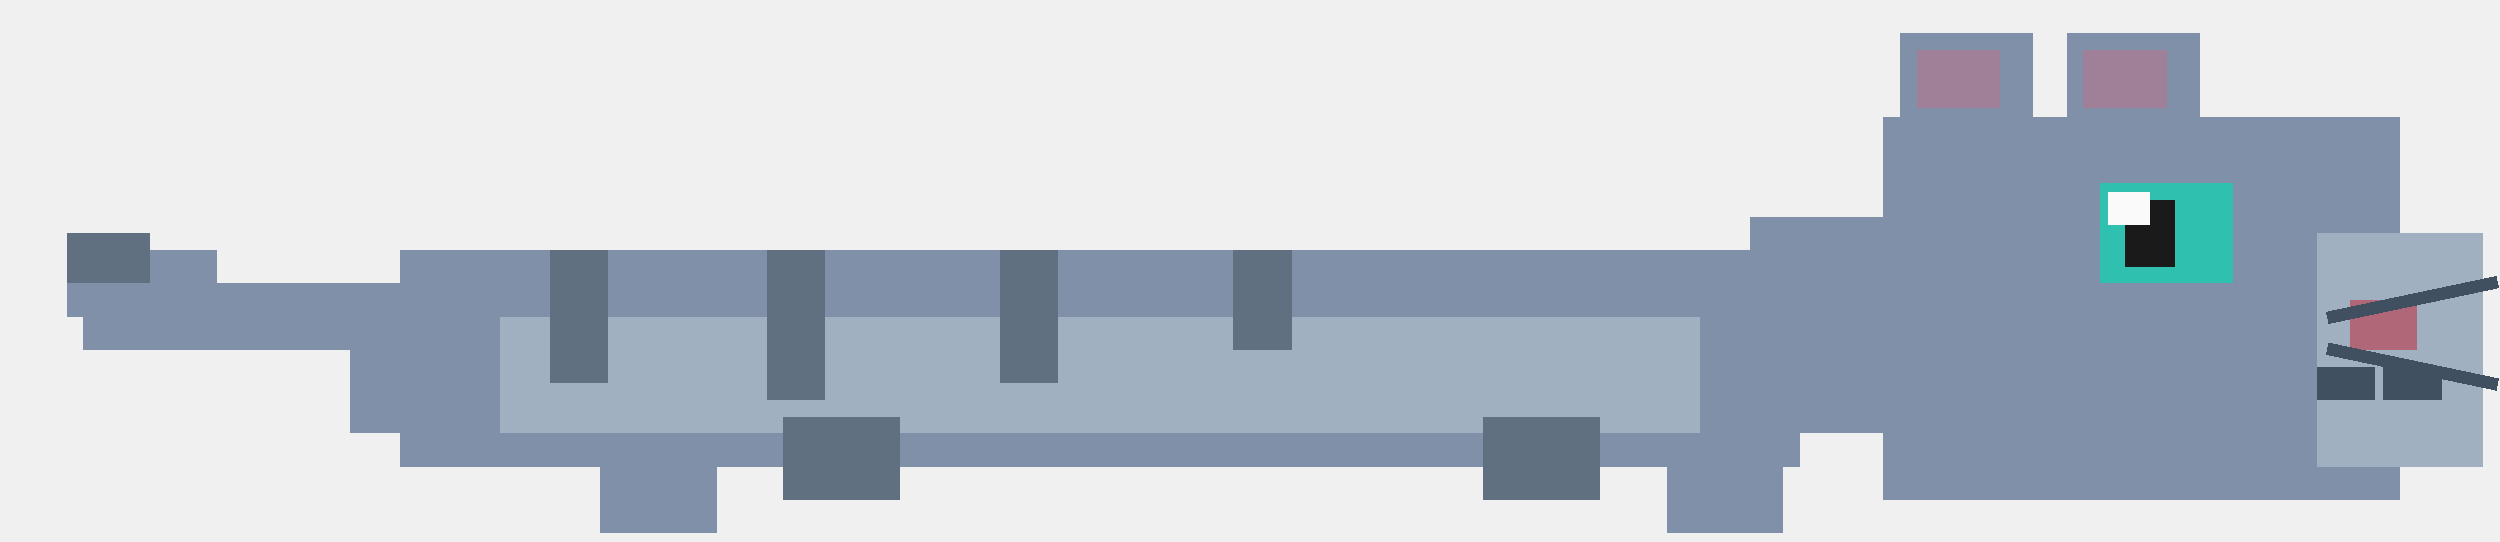
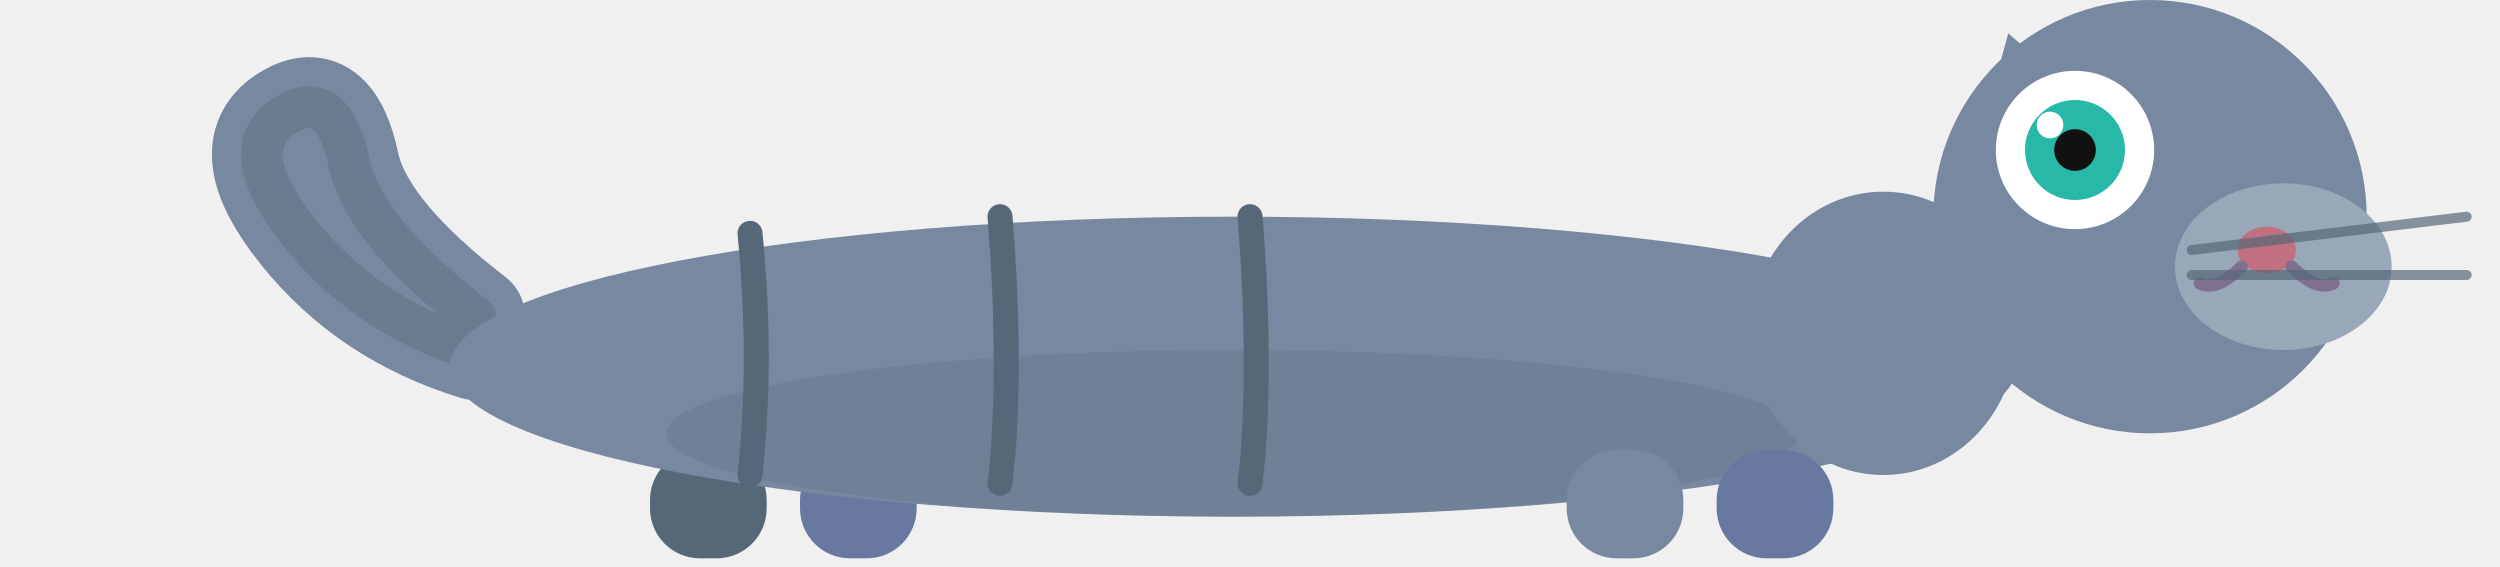
- <svg xmlns="http://www.w3.org/2000/svg" viewBox="0 0 300 65" width="300" height="65" shape-rendering="crispEdges" role="img" aria-label="blue-gray pixel-art cat stalking low to the ground">
-   <g>
-     <animateTransform attributeName="transform" type="translate" values="0,0; 0,-1; 0,0" calcMode="spline" keySplines="0.42 0 0.58 1; 0.42 0 0.58 1" keyTimes="0;0.5;1" dur="1.4s" repeatCount="indefinite" />
-     <rect x="10" y="34" width="44" height="8" fill="#8090a8" />
-     <rect x="8" y="30" width="18" height="8" fill="#8090a8" />
-     <rect x="8" y="28" width="10" height="6" fill="#607080" />
-     <rect x="48" y="30" width="168" height="26" fill="#8090a8" />
-     <rect x="42" y="34" width="12" height="18" fill="#8090a8" />
-     <rect x="60" y="38" width="144" height="14" fill="#a0b0c0" />
-     <rect x="210" y="26" width="22" height="26" fill="#8090a8" />
-     <rect x="66" y="30" width="7" height="16" fill="#607080" />
-     <rect x="92" y="30" width="7" height="18" fill="#607080" />
-     <rect x="120" y="30" width="7" height="16" fill="#607080" />
-     <rect x="148" y="30" width="7" height="12" fill="#607080" />
-     <rect x="226" y="14" width="62" height="46" fill="#8090a8" />
-     <rect x="278" y="28" width="20" height="28" fill="#a0b0c0" />
-     <rect x="228" y="4" width="16" height="12" fill="#8090a8" />
-     <rect x="230" y="6" width="10" height="7" fill="#a08098" />
-     <rect x="248" y="4" width="16" height="12" fill="#8090a8" />
-     <rect x="250" y="6" width="10" height="7" fill="#a08098" />
-     <rect x="252" y="22" width="16" height="12" fill="#fafafa" />
-     <rect x="252" y="22" width="16" height="12" fill="#30c0b0">
-       <animate attributeName="height" values="12;12;12;0;12" calcMode="spline" keySplines="0.42 0 0.58 1; 0.42 0 0.58 1; 0.12 0 0.39 0; 0.61 1 0.88 1" keyTimes="0;0.82;0.9;0.93;1" dur="5s" repeatCount="indefinite" />
-       <animate attributeName="y" values="22;22;22;28;22" calcMode="spline" keySplines="0.42 0 0.58 1; 0.42 0 0.58 1; 0.12 0 0.39 0; 0.61 1 0.88 1" keyTimes="0;0.82;0.9;0.93;1" dur="5s" repeatCount="indefinite" />
-     </rect>
-     <rect x="255" y="24" width="6" height="8" fill="#1a1a1a">
-       <animate attributeName="height" values="8;8;8;0;8" calcMode="spline" keySplines="0.42 0 0.58 1; 0.42 0 0.58 1; 0.12 0 0.39 0; 0.61 1 0.88 1" keyTimes="0;0.82;0.9;0.93;1" dur="5s" repeatCount="indefinite" />
-       <animate attributeName="y" values="24;24;24;28;24" calcMode="spline" keySplines="0.42 0 0.58 1; 0.42 0 0.58 1; 0.12 0 0.39 0; 0.61 1 0.88 1" keyTimes="0;0.82;0.9;0.93;1" dur="5s" repeatCount="indefinite" />
-     </rect>
-     <rect x="253" y="23" width="5" height="4" fill="#fafafa" />
-     <rect x="282" y="36" width="8" height="6" fill="#b06878" />
-     <rect x="278" y="44" width="7" height="4" fill="#405060" />
-     <rect x="286" y="44" width="7" height="4" fill="#405060" />
-     <g stroke="#405060" stroke-width="1.5" stroke-linecap="square" fill="none">
-       <line x1="280" y1="38" x2="299" y2="34" />
-       <line x1="280" y1="42" x2="299" y2="46" />
+ <svg xmlns="http://www.w3.org/2000/svg" viewBox="0 0 300 68" width="300" height="68" role="img" aria-label="blue-gray cat stalking low">
+   <style>
+ .g{animation:bob 1.4s ease-in-out infinite}
+ .la{animation:la 1.4s ease-in-out infinite}
+ .lb{animation:lb 1.4s ease-in-out infinite}
+ .tw{animation:wag 2.8s ease-in-out infinite;transform-box:fill-box;transform-origin:90% 80%}
+ .bl{animation:bl 5s ease-in-out infinite;transform-box:fill-box;transform-origin:50% 50%}
+ @keyframes bob{0%,100%{transform:translateY(0)}50%{transform:translateY(-1px)}}
+ @keyframes la{0%,100%{transform:translateY(-4px)}50%{transform:translateY(0)}}
+ @keyframes lb{0%,100%{transform:translateY(0)}50%{transform:translateY(-4px)}}
+ @keyframes wag{0%,100%{transform:rotate(0deg)}50%{transform:rotate(10deg)}}
+ @keyframes bl{0%,87%,100%{transform:scaleY(1)}91%{transform:scaleY(.05)}}
+ </style>
+   <g class="g">
+     <g class="tw">
+       <path d="M57,42 Q44,38 36,28 Q28,18 34,14 Q40,10 42,20 Q44,28 57,38" stroke="#7888a0" stroke-width="12" fill="none" stroke-linecap="round" />
+       <path d="M57,42 Q44,38 36,28 Q28,18 34,14 Q40,10 42,20 Q44,28 57,38" stroke="#566878" stroke-width="5" fill="none" stroke-linecap="round" opacity=".4" />
    </g>
-     <rect x="72" y="54" width="14" height="10" fill="#8090a8">
-       <animate attributeName="y" values="54;50;54" calcMode="spline" keySplines="0.42 0 0.58 1; 0.42 0 0.58 1" keyTimes="0;0.5;1" dur="1.4s" repeatCount="indefinite" />
-     </rect>
-     <rect x="94" y="50" width="14" height="10" fill="#607080">
-       <animate attributeName="y" values="50;54;50" calcMode="spline" keySplines="0.42 0 0.58 1; 0.42 0 0.58 1" keyTimes="0;0.5;1" dur="1.4s" repeatCount="indefinite" />
-     </rect>
-     <rect x="178" y="50" width="14" height="10" fill="#607080">
-       <animate attributeName="y" values="50;54;50" calcMode="spline" keySplines="0.42 0 0.58 1; 0.42 0 0.58 1" keyTimes="0;0.5;1" dur="1.4s" repeatCount="indefinite" />
-     </rect>
-     <rect x="200" y="54" width="14" height="10" fill="#8090a8">
-       <animate attributeName="y" values="54;50;54" calcMode="spline" keySplines="0.42 0 0.58 1; 0.42 0 0.58 1" keyTimes="0;0.5;1" dur="1.4s" repeatCount="indefinite" />
-     </rect>
+     <rect class="lb" x="78" y="54" width="14" height="13" rx="6" fill="#566878" />
+     <rect class="la" x="96" y="54" width="14" height="13" rx="6" fill="#6878a0" />
+     <ellipse cx="148" cy="44" rx="94" ry="18" fill="#7888a0" />
+     <ellipse cx="148" cy="52" rx="68" ry="10" fill="#566878" opacity=".25" />
+     <path d="M90,28 C91,38 91,48 90,57" stroke="#566878" stroke-width="3" fill="none" stroke-linecap="round" />
+     <path d="M120,26 C121,38 121,50 120,58" stroke="#566878" stroke-width="3" fill="none" stroke-linecap="round" />
+     <path d="M150,26 C151,38 151,50 150,58" stroke="#566878" stroke-width="3" fill="none" stroke-linecap="round" />
+     <rect class="la" x="188" y="54" width="14" height="13" rx="6" fill="#7888a0" />
+     <rect class="lb" x="206" y="54" width="14" height="13" rx="6" fill="#6878a0" />
+     <ellipse cx="226" cy="40" rx="16" ry="17" fill="#7888a0" />
+     <polygon points="236,22 241,4 258,19" fill="#7888a0" />
+     <polygon points="238,21 243,10 256,20" fill="#b890a0" />
+     <polygon points="252,19 257,4 268,18" fill="#7888a0" />
+     <polygon points="254,19 258,10 266,18" fill="#b890a0" />
+     <circle cx="258" cy="26" r="26" fill="#7888a0" />
+     <ellipse cx="274" cy="32" rx="13" ry="10" fill="#98a8b8" />
+     <circle cx="249" cy="18" r="9.5" fill="white" />
+     <circle cx="249" cy="18" r="6" fill="#28b8a8" class="bl" />
+     <circle cx="249" cy="18" r="2.5" fill="#111" class="bl" />
+     <circle cx="246" cy="15" r="1.6" fill="white" />
+     <ellipse cx="272" cy="30" rx="3.5" ry="2.8" fill="#c07080" />
+     <path d="M269,32 Q266,35 264,34" stroke="#807090" stroke-width="1.5" fill="none" stroke-linecap="round" />
+     <path d="M275,32 Q278,35 280,34" stroke="#807090" stroke-width="1.5" fill="none" stroke-linecap="round" />
+     <line x1="263" y1="30" x2="296" y2="26" stroke="#566878" stroke-width="1.2" stroke-linecap="round" opacity=".7" />
+     <line x1="263" y1="33" x2="296" y2="33" stroke="#566878" stroke-width="1.2" stroke-linecap="round" opacity=".7" />
  </g>
</svg>
